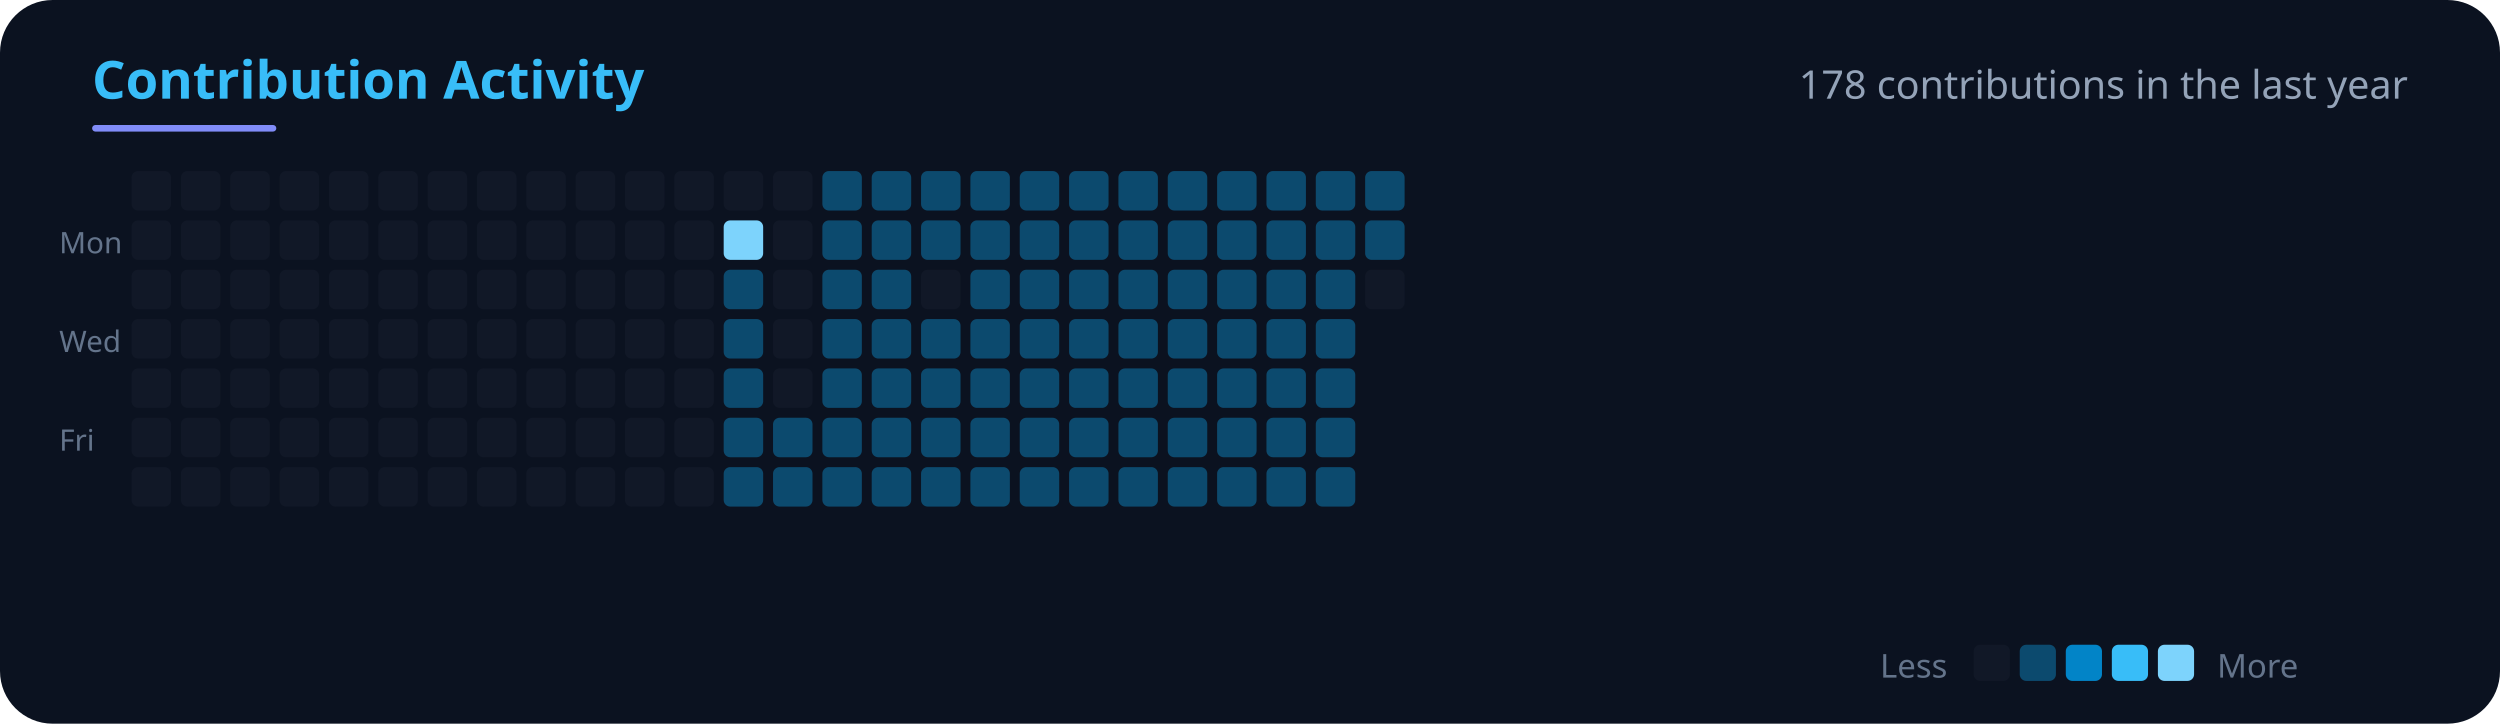
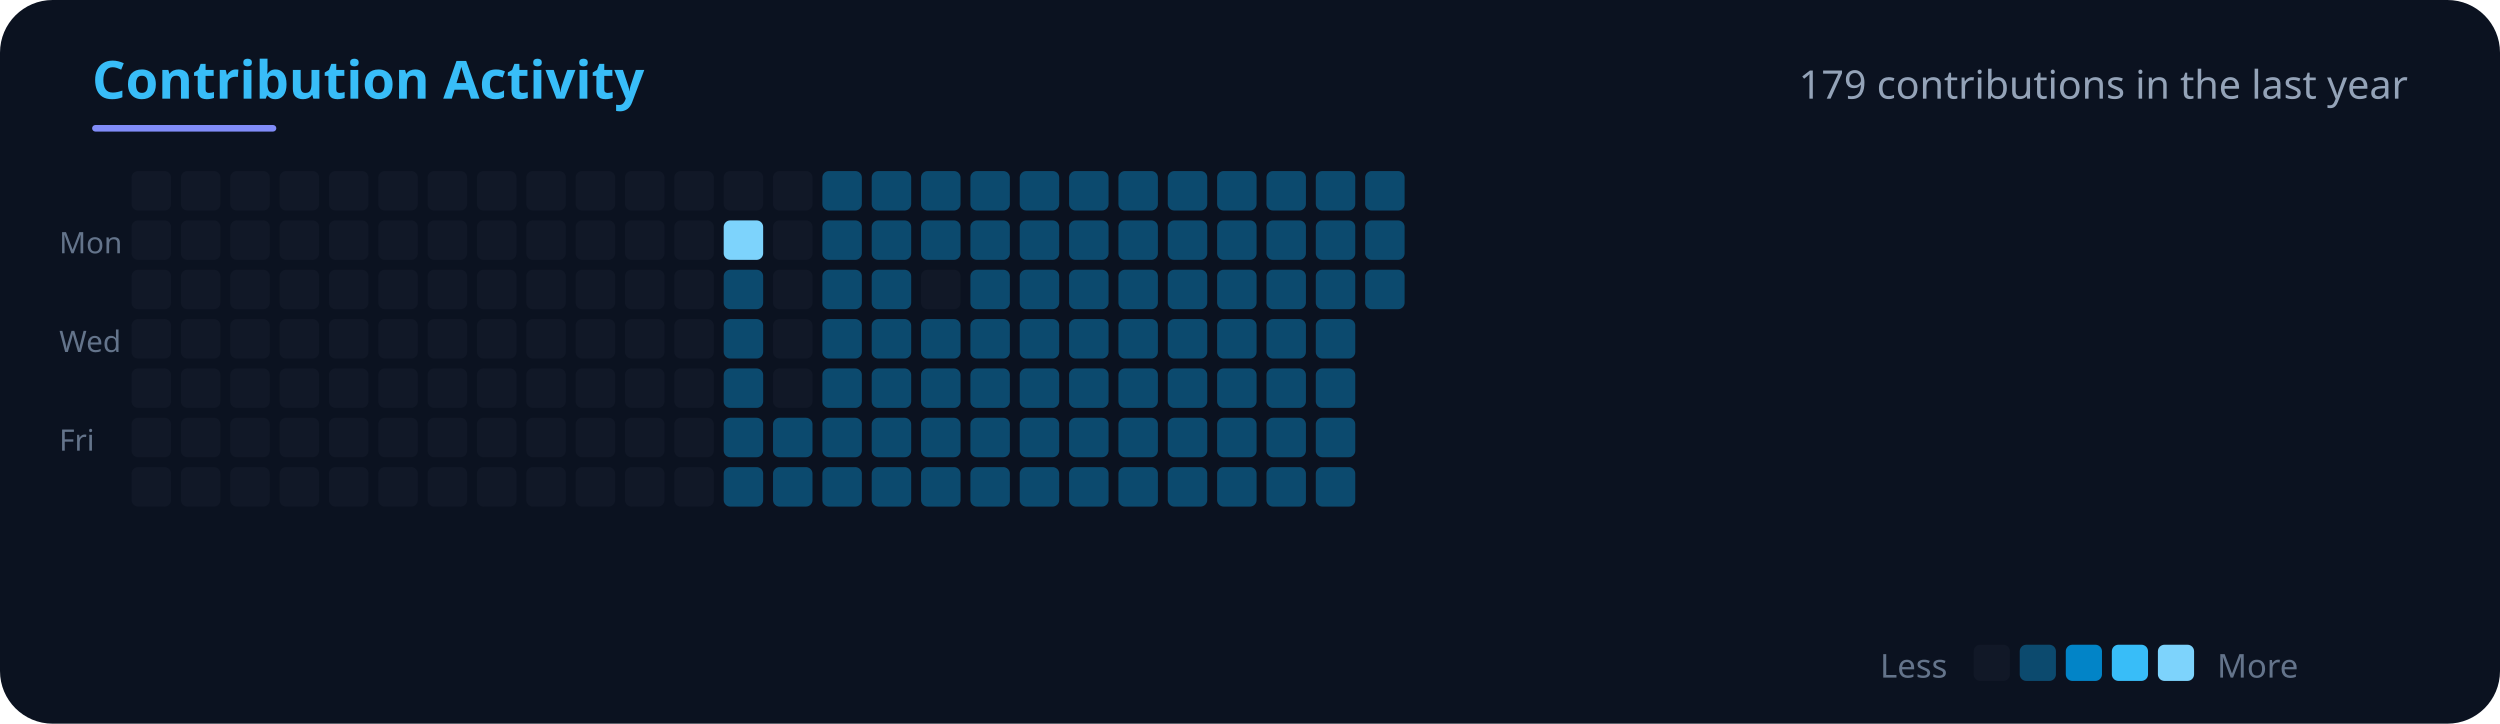
<svg xmlns="http://www.w3.org/2000/svg" width="760" height="220" viewBox="0 0 760 220" role="img">
  <rect width="100%" height="100%" rx="16" fill="#0B1220" />
  <text x="28" y="30" fill="#38BDF8" font-family="Segoe UI, Ubuntu, sans-serif" font-size="16" font-weight="700">Contribution Activity</text>
-   <text x="732" y="30" text-anchor="end" fill="#94A3B8" font-family="Segoe UI, Ubuntu, sans-serif" font-size="12">178 contributions in the last year</text>
+   <text x="732" y="30" text-anchor="end" fill="#94A3B8" font-family="Segoe UI, Ubuntu, sans-serif" font-size="12">179 contributions in the last year</text>
  <rect x="28" y="38" width="56" height="2" rx="1" fill="#818CF8" />
  <text x="18" y="77" fill="#64748B" font-family="Segoe UI, Ubuntu, sans-serif" font-size="9">Mon</text>
  <text x="18" y="107" fill="#64748B" font-family="Segoe UI, Ubuntu, sans-serif" font-size="9">Wed</text>
  <text x="18" y="137" fill="#64748B" font-family="Segoe UI, Ubuntu, sans-serif" font-size="9">Fri</text>
  <rect x="40" y="52" width="12" height="12" rx="2" fill="#111827" />
  <rect x="40" y="67" width="12" height="12" rx="2" fill="#111827" />
  <rect x="40" y="82" width="12" height="12" rx="2" fill="#111827" />
  <rect x="40" y="97" width="12" height="12" rx="2" fill="#111827" />
  <rect x="40" y="112" width="12" height="12" rx="2" fill="#111827" />
  <rect x="40" y="127" width="12" height="12" rx="2" fill="#111827" />
  <rect x="40" y="142" width="12" height="12" rx="2" fill="#111827" />
  <rect x="55" y="52" width="12" height="12" rx="2" fill="#111827" />
  <rect x="55" y="67" width="12" height="12" rx="2" fill="#111827" />
  <rect x="55" y="82" width="12" height="12" rx="2" fill="#111827" />
  <rect x="55" y="97" width="12" height="12" rx="2" fill="#111827" />
  <rect x="55" y="112" width="12" height="12" rx="2" fill="#111827" />
  <rect x="55" y="127" width="12" height="12" rx="2" fill="#111827" />
  <rect x="55" y="142" width="12" height="12" rx="2" fill="#111827" />
  <rect x="70" y="52" width="12" height="12" rx="2" fill="#111827" />
  <rect x="70" y="67" width="12" height="12" rx="2" fill="#111827" />
  <rect x="70" y="82" width="12" height="12" rx="2" fill="#111827" />
  <rect x="70" y="97" width="12" height="12" rx="2" fill="#111827" />
  <rect x="70" y="112" width="12" height="12" rx="2" fill="#111827" />
  <rect x="70" y="127" width="12" height="12" rx="2" fill="#111827" />
  <rect x="70" y="142" width="12" height="12" rx="2" fill="#111827" />
  <rect x="85" y="52" width="12" height="12" rx="2" fill="#111827" />
  <rect x="85" y="67" width="12" height="12" rx="2" fill="#111827" />
  <rect x="85" y="82" width="12" height="12" rx="2" fill="#111827" />
  <rect x="85" y="97" width="12" height="12" rx="2" fill="#111827" />
  <rect x="85" y="112" width="12" height="12" rx="2" fill="#111827" />
  <rect x="85" y="127" width="12" height="12" rx="2" fill="#111827" />
  <rect x="85" y="142" width="12" height="12" rx="2" fill="#111827" />
  <rect x="100" y="52" width="12" height="12" rx="2" fill="#111827" />
  <rect x="100" y="67" width="12" height="12" rx="2" fill="#111827" />
  <rect x="100" y="82" width="12" height="12" rx="2" fill="#111827" />
  <rect x="100" y="97" width="12" height="12" rx="2" fill="#111827" />
  <rect x="100" y="112" width="12" height="12" rx="2" fill="#111827" />
  <rect x="100" y="127" width="12" height="12" rx="2" fill="#111827" />
  <rect x="100" y="142" width="12" height="12" rx="2" fill="#111827" />
  <rect x="115" y="52" width="12" height="12" rx="2" fill="#111827" />
  <rect x="115" y="67" width="12" height="12" rx="2" fill="#111827" />
  <rect x="115" y="82" width="12" height="12" rx="2" fill="#111827" />
  <rect x="115" y="97" width="12" height="12" rx="2" fill="#111827" />
  <rect x="115" y="112" width="12" height="12" rx="2" fill="#111827" />
  <rect x="115" y="127" width="12" height="12" rx="2" fill="#111827" />
  <rect x="115" y="142" width="12" height="12" rx="2" fill="#111827" />
  <rect x="130" y="52" width="12" height="12" rx="2" fill="#111827" />
  <rect x="130" y="67" width="12" height="12" rx="2" fill="#111827" />
  <rect x="130" y="82" width="12" height="12" rx="2" fill="#111827" />
  <rect x="130" y="97" width="12" height="12" rx="2" fill="#111827" />
  <rect x="130" y="112" width="12" height="12" rx="2" fill="#111827" />
  <rect x="130" y="127" width="12" height="12" rx="2" fill="#111827" />
  <rect x="130" y="142" width="12" height="12" rx="2" fill="#111827" />
  <rect x="145" y="52" width="12" height="12" rx="2" fill="#111827" />
  <rect x="145" y="67" width="12" height="12" rx="2" fill="#111827" />
  <rect x="145" y="82" width="12" height="12" rx="2" fill="#111827" />
  <rect x="145" y="97" width="12" height="12" rx="2" fill="#111827" />
  <rect x="145" y="112" width="12" height="12" rx="2" fill="#111827" />
  <rect x="145" y="127" width="12" height="12" rx="2" fill="#111827" />
  <rect x="145" y="142" width="12" height="12" rx="2" fill="#111827" />
  <rect x="160" y="52" width="12" height="12" rx="2" fill="#111827" />
  <rect x="160" y="67" width="12" height="12" rx="2" fill="#111827" />
  <rect x="160" y="82" width="12" height="12" rx="2" fill="#111827" />
  <rect x="160" y="97" width="12" height="12" rx="2" fill="#111827" />
  <rect x="160" y="112" width="12" height="12" rx="2" fill="#111827" />
  <rect x="160" y="127" width="12" height="12" rx="2" fill="#111827" />
  <rect x="160" y="142" width="12" height="12" rx="2" fill="#111827" />
  <rect x="175" y="52" width="12" height="12" rx="2" fill="#111827" />
  <rect x="175" y="67" width="12" height="12" rx="2" fill="#111827" />
  <rect x="175" y="82" width="12" height="12" rx="2" fill="#111827" />
  <rect x="175" y="97" width="12" height="12" rx="2" fill="#111827" />
  <rect x="175" y="112" width="12" height="12" rx="2" fill="#111827" />
  <rect x="175" y="127" width="12" height="12" rx="2" fill="#111827" />
  <rect x="175" y="142" width="12" height="12" rx="2" fill="#111827" />
  <rect x="190" y="52" width="12" height="12" rx="2" fill="#111827" />
  <rect x="190" y="67" width="12" height="12" rx="2" fill="#111827" />
  <rect x="190" y="82" width="12" height="12" rx="2" fill="#111827" />
  <rect x="190" y="97" width="12" height="12" rx="2" fill="#111827" />
  <rect x="190" y="112" width="12" height="12" rx="2" fill="#111827" />
  <rect x="190" y="127" width="12" height="12" rx="2" fill="#111827" />
  <rect x="190" y="142" width="12" height="12" rx="2" fill="#111827" />
  <rect x="205" y="52" width="12" height="12" rx="2" fill="#111827" />
  <rect x="205" y="67" width="12" height="12" rx="2" fill="#111827" />
  <rect x="205" y="82" width="12" height="12" rx="2" fill="#111827" />
  <rect x="205" y="97" width="12" height="12" rx="2" fill="#111827" />
  <rect x="205" y="112" width="12" height="12" rx="2" fill="#111827" />
  <rect x="205" y="127" width="12" height="12" rx="2" fill="#111827" />
  <rect x="205" y="142" width="12" height="12" rx="2" fill="#111827" />
  <rect x="220" y="52" width="12" height="12" rx="2" fill="#111827" />
  <rect x="220" y="67" width="12" height="12" rx="2" fill="#7DD3FC" />
  <rect x="220" y="82" width="12" height="12" rx="2" fill="#0C4A6E" />
  <rect x="220" y="97" width="12" height="12" rx="2" fill="#0C4A6E" />
  <rect x="220" y="112" width="12" height="12" rx="2" fill="#0C4A6E" />
  <rect x="220" y="127" width="12" height="12" rx="2" fill="#0C4A6E" />
  <rect x="220" y="142" width="12" height="12" rx="2" fill="#0C4A6E" />
  <rect x="235" y="52" width="12" height="12" rx="2" fill="#111827" />
  <rect x="235" y="67" width="12" height="12" rx="2" fill="#111827" />
  <rect x="235" y="82" width="12" height="12" rx="2" fill="#111827" />
  <rect x="235" y="97" width="12" height="12" rx="2" fill="#111827" />
  <rect x="235" y="112" width="12" height="12" rx="2" fill="#111827" />
  <rect x="235" y="127" width="12" height="12" rx="2" fill="#0C4A6E" />
  <rect x="235" y="142" width="12" height="12" rx="2" fill="#0C4A6E" />
  <rect x="250" y="52" width="12" height="12" rx="2" fill="#0C4A6E" />
  <rect x="250" y="67" width="12" height="12" rx="2" fill="#0C4A6E" />
  <rect x="250" y="82" width="12" height="12" rx="2" fill="#0C4A6E" />
  <rect x="250" y="97" width="12" height="12" rx="2" fill="#0C4A6E" />
  <rect x="250" y="112" width="12" height="12" rx="2" fill="#0C4A6E" />
  <rect x="250" y="127" width="12" height="12" rx="2" fill="#0C4A6E" />
  <rect x="250" y="142" width="12" height="12" rx="2" fill="#0C4A6E" />
  <rect x="265" y="52" width="12" height="12" rx="2" fill="#0C4A6E" />
  <rect x="265" y="67" width="12" height="12" rx="2" fill="#0C4A6E" />
  <rect x="265" y="82" width="12" height="12" rx="2" fill="#0C4A6E" />
  <rect x="265" y="97" width="12" height="12" rx="2" fill="#0C4A6E" />
  <rect x="265" y="112" width="12" height="12" rx="2" fill="#0C4A6E" />
  <rect x="265" y="127" width="12" height="12" rx="2" fill="#0C4A6E" />
  <rect x="265" y="142" width="12" height="12" rx="2" fill="#0C4A6E" />
  <rect x="280" y="52" width="12" height="12" rx="2" fill="#0C4A6E" />
  <rect x="280" y="67" width="12" height="12" rx="2" fill="#0C4A6E" />
  <rect x="280" y="82" width="12" height="12" rx="2" fill="#111827" />
  <rect x="280" y="97" width="12" height="12" rx="2" fill="#0C4A6E" />
  <rect x="280" y="112" width="12" height="12" rx="2" fill="#0C4A6E" />
  <rect x="280" y="127" width="12" height="12" rx="2" fill="#0C4A6E" />
  <rect x="280" y="142" width="12" height="12" rx="2" fill="#0C4A6E" />
  <rect x="295" y="52" width="12" height="12" rx="2" fill="#0C4A6E" />
  <rect x="295" y="67" width="12" height="12" rx="2" fill="#0C4A6E" />
  <rect x="295" y="82" width="12" height="12" rx="2" fill="#0C4A6E" />
  <rect x="295" y="97" width="12" height="12" rx="2" fill="#0C4A6E" />
  <rect x="295" y="112" width="12" height="12" rx="2" fill="#0C4A6E" />
  <rect x="295" y="127" width="12" height="12" rx="2" fill="#0C4A6E" />
  <rect x="295" y="142" width="12" height="12" rx="2" fill="#0C4A6E" />
  <rect x="310" y="52" width="12" height="12" rx="2" fill="#0C4A6E" />
  <rect x="310" y="67" width="12" height="12" rx="2" fill="#0C4A6E" />
  <rect x="310" y="82" width="12" height="12" rx="2" fill="#0C4A6E" />
  <rect x="310" y="97" width="12" height="12" rx="2" fill="#0C4A6E" />
  <rect x="310" y="112" width="12" height="12" rx="2" fill="#0C4A6E" />
  <rect x="310" y="127" width="12" height="12" rx="2" fill="#0C4A6E" />
  <rect x="310" y="142" width="12" height="12" rx="2" fill="#0C4A6E" />
  <rect x="325" y="52" width="12" height="12" rx="2" fill="#0C4A6E" />
  <rect x="325" y="67" width="12" height="12" rx="2" fill="#0C4A6E" />
  <rect x="325" y="82" width="12" height="12" rx="2" fill="#0C4A6E" />
  <rect x="325" y="97" width="12" height="12" rx="2" fill="#0C4A6E" />
  <rect x="325" y="112" width="12" height="12" rx="2" fill="#0C4A6E" />
  <rect x="325" y="127" width="12" height="12" rx="2" fill="#0C4A6E" />
  <rect x="325" y="142" width="12" height="12" rx="2" fill="#0C4A6E" />
  <rect x="340" y="52" width="12" height="12" rx="2" fill="#0C4A6E" />
  <rect x="340" y="67" width="12" height="12" rx="2" fill="#0C4A6E" />
  <rect x="340" y="82" width="12" height="12" rx="2" fill="#0C4A6E" />
  <rect x="340" y="97" width="12" height="12" rx="2" fill="#0C4A6E" />
  <rect x="340" y="112" width="12" height="12" rx="2" fill="#0C4A6E" />
  <rect x="340" y="127" width="12" height="12" rx="2" fill="#0C4A6E" />
  <rect x="340" y="142" width="12" height="12" rx="2" fill="#0C4A6E" />
  <rect x="355" y="52" width="12" height="12" rx="2" fill="#0C4A6E" />
  <rect x="355" y="67" width="12" height="12" rx="2" fill="#0C4A6E" />
  <rect x="355" y="82" width="12" height="12" rx="2" fill="#0C4A6E" />
  <rect x="355" y="97" width="12" height="12" rx="2" fill="#0C4A6E" />
  <rect x="355" y="112" width="12" height="12" rx="2" fill="#0C4A6E" />
  <rect x="355" y="127" width="12" height="12" rx="2" fill="#0C4A6E" />
  <rect x="355" y="142" width="12" height="12" rx="2" fill="#0C4A6E" />
  <rect x="370" y="52" width="12" height="12" rx="2" fill="#0C4A6E" />
  <rect x="370" y="67" width="12" height="12" rx="2" fill="#0C4A6E" />
  <rect x="370" y="82" width="12" height="12" rx="2" fill="#0C4A6E" />
  <rect x="370" y="97" width="12" height="12" rx="2" fill="#0C4A6E" />
  <rect x="370" y="112" width="12" height="12" rx="2" fill="#0C4A6E" />
  <rect x="370" y="127" width="12" height="12" rx="2" fill="#0C4A6E" />
  <rect x="370" y="142" width="12" height="12" rx="2" fill="#0C4A6E" />
  <rect x="385" y="52" width="12" height="12" rx="2" fill="#0C4A6E" />
  <rect x="385" y="67" width="12" height="12" rx="2" fill="#0C4A6E" />
  <rect x="385" y="82" width="12" height="12" rx="2" fill="#0C4A6E" />
  <rect x="385" y="97" width="12" height="12" rx="2" fill="#0C4A6E" />
  <rect x="385" y="112" width="12" height="12" rx="2" fill="#0C4A6E" />
  <rect x="385" y="127" width="12" height="12" rx="2" fill="#0C4A6E" />
  <rect x="385" y="142" width="12" height="12" rx="2" fill="#0C4A6E" />
  <rect x="400" y="52" width="12" height="12" rx="2" fill="#0C4A6E" />
  <rect x="400" y="67" width="12" height="12" rx="2" fill="#0C4A6E" />
  <rect x="400" y="82" width="12" height="12" rx="2" fill="#0C4A6E" />
  <rect x="400" y="97" width="12" height="12" rx="2" fill="#0C4A6E" />
  <rect x="400" y="112" width="12" height="12" rx="2" fill="#0C4A6E" />
  <rect x="400" y="127" width="12" height="12" rx="2" fill="#0C4A6E" />
  <rect x="400" y="142" width="12" height="12" rx="2" fill="#0C4A6E" />
  <rect x="415" y="52" width="12" height="12" rx="2" fill="#0C4A6E" />
  <rect x="415" y="67" width="12" height="12" rx="2" fill="#0C4A6E" />
-   <rect x="415" y="82" width="12" height="12" rx="2" fill="#111827" />
+   <rect x="415" y="82" width="12" height="12" rx="2" fill="#0C4A6E" />
  <text x="592" y="206" text-anchor="end" fill="#64748B" font-size="10" font-family="Segoe UI, Ubuntu, sans-serif">Less</text>
  <rect x="600" y="196" width="11" height="11" rx="2" fill="#111827" />
  <rect x="614" y="196" width="11" height="11" rx="2" fill="#0C4A6E" />
  <rect x="628" y="196" width="11" height="11" rx="2" fill="#0284C7" />
  <rect x="642" y="196" width="11" height="11" rx="2" fill="#38BDF8" />
  <rect x="656" y="196" width="11" height="11" rx="2" fill="#7DD3FC" />
  <text x="674" y="206" fill="#64748B" font-size="10" font-family="Segoe UI, Ubuntu, sans-serif">More</text>
</svg>
